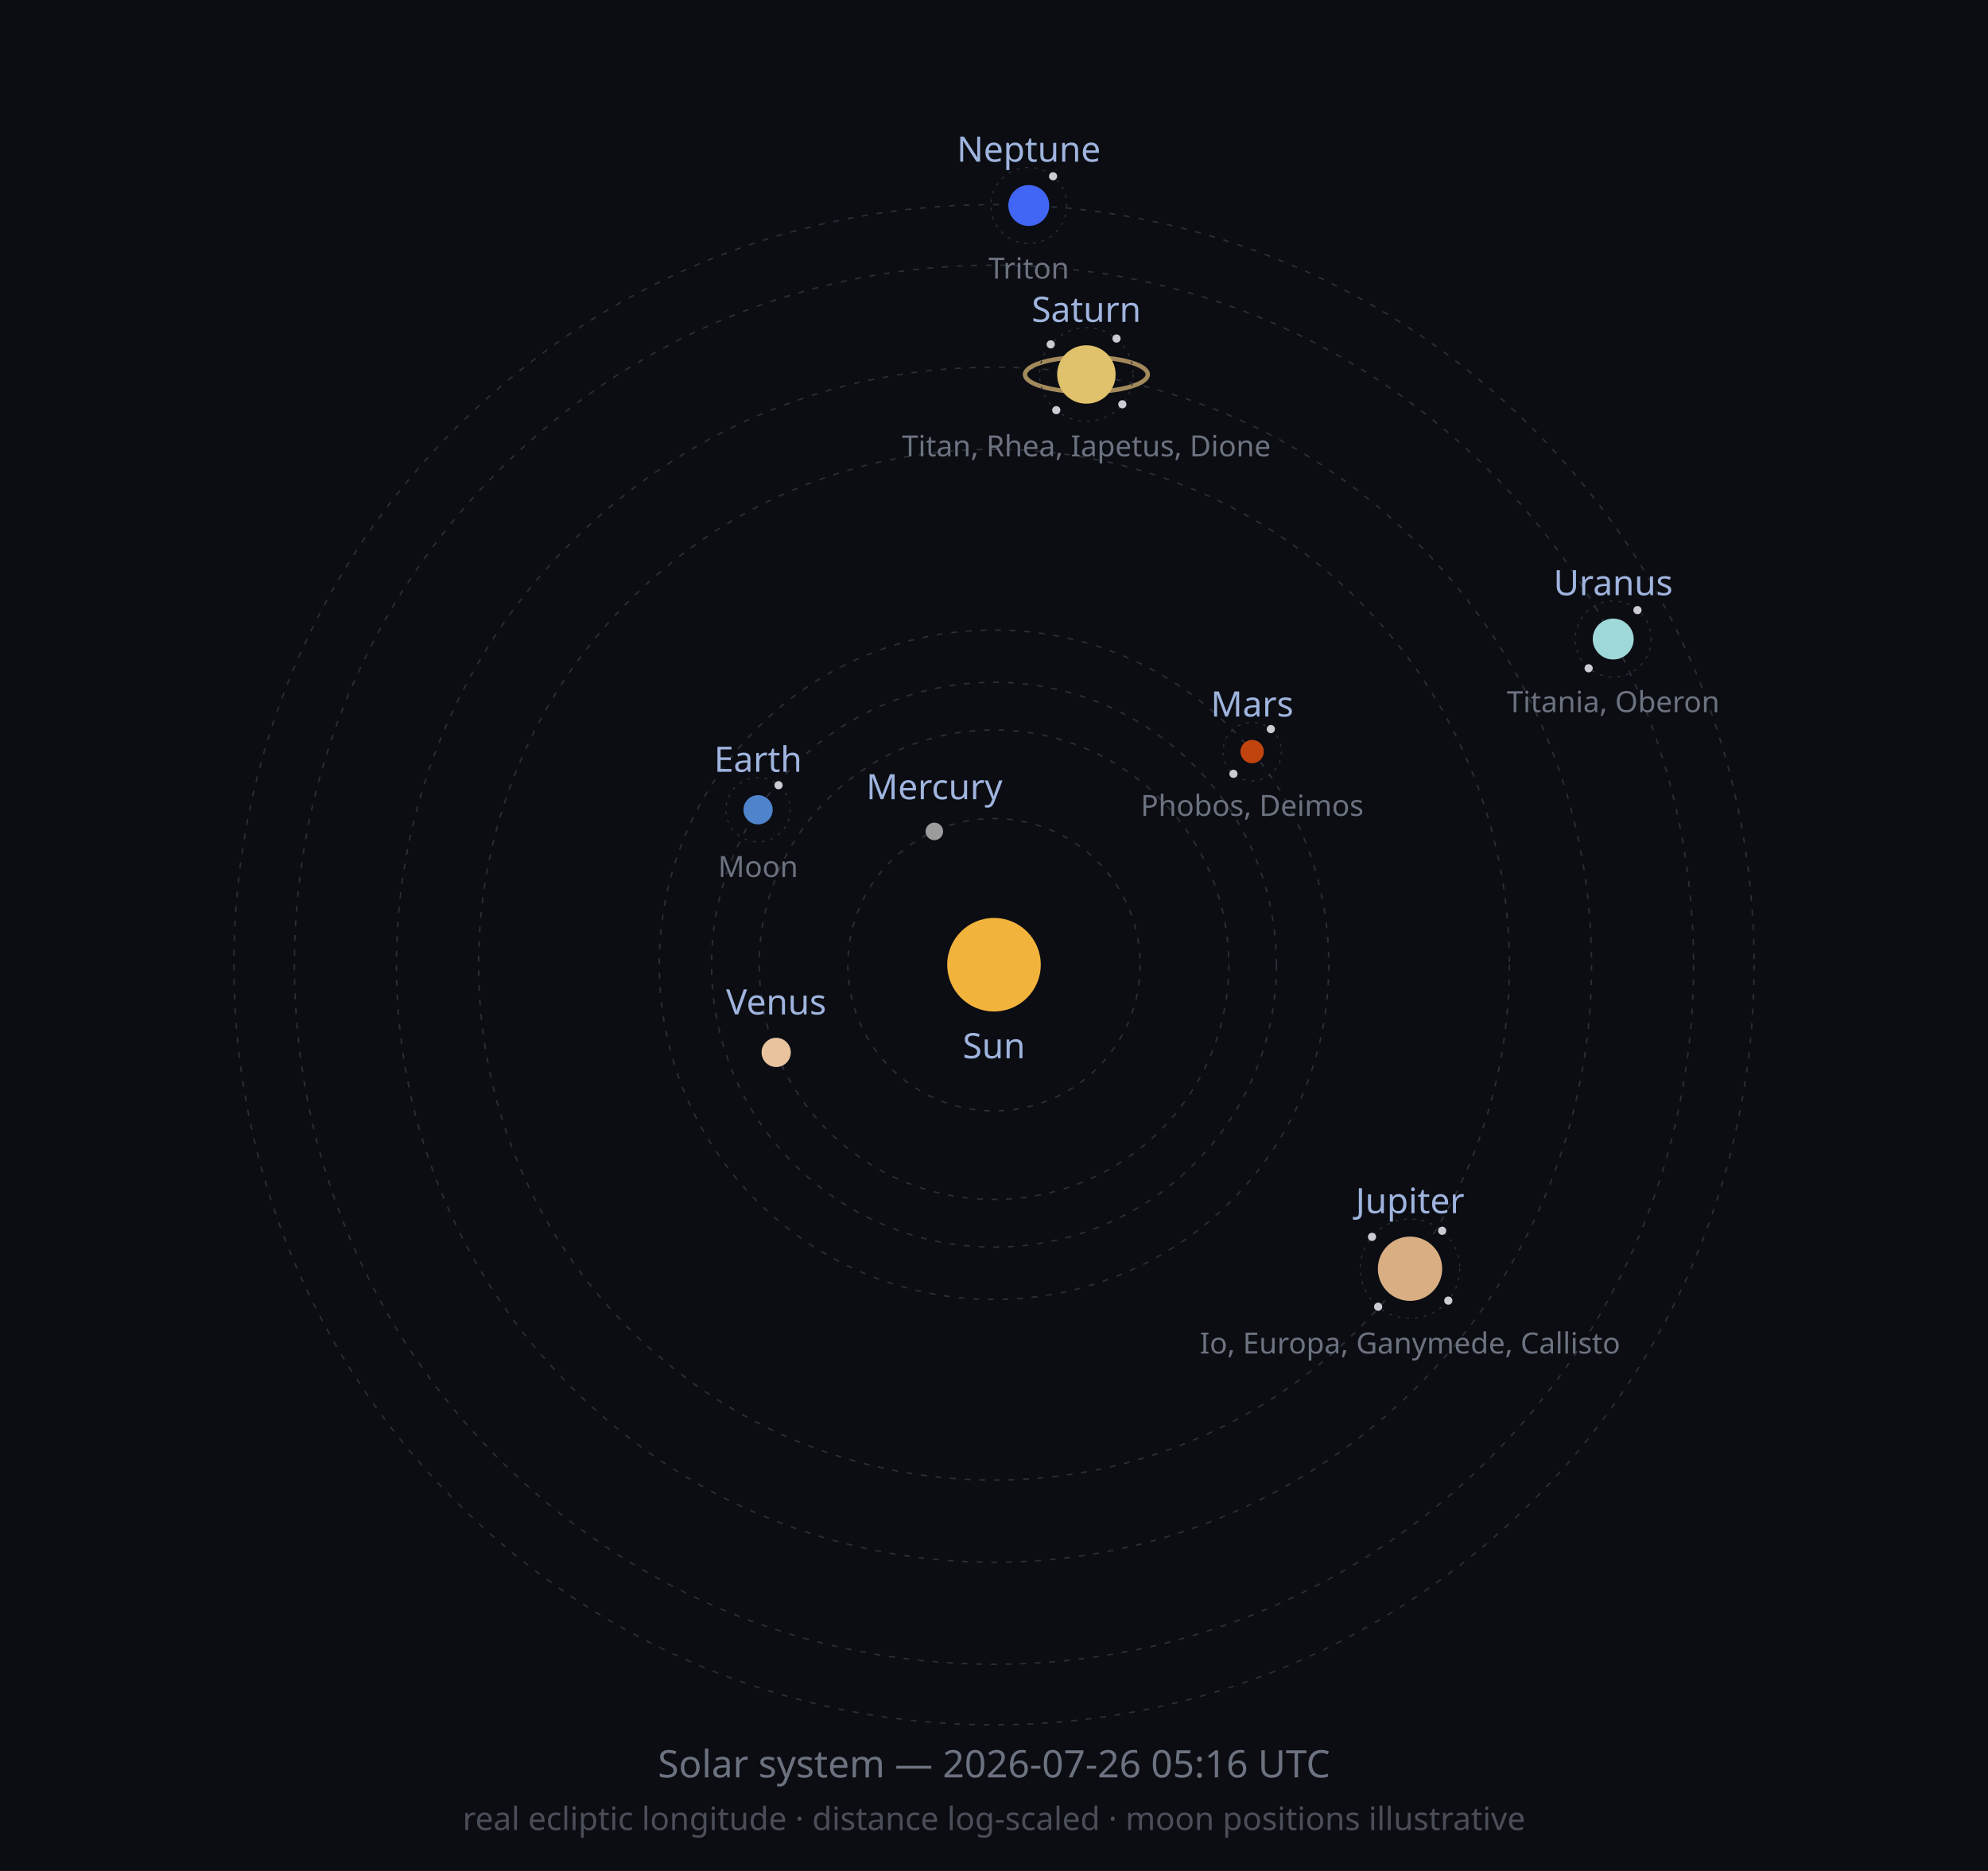
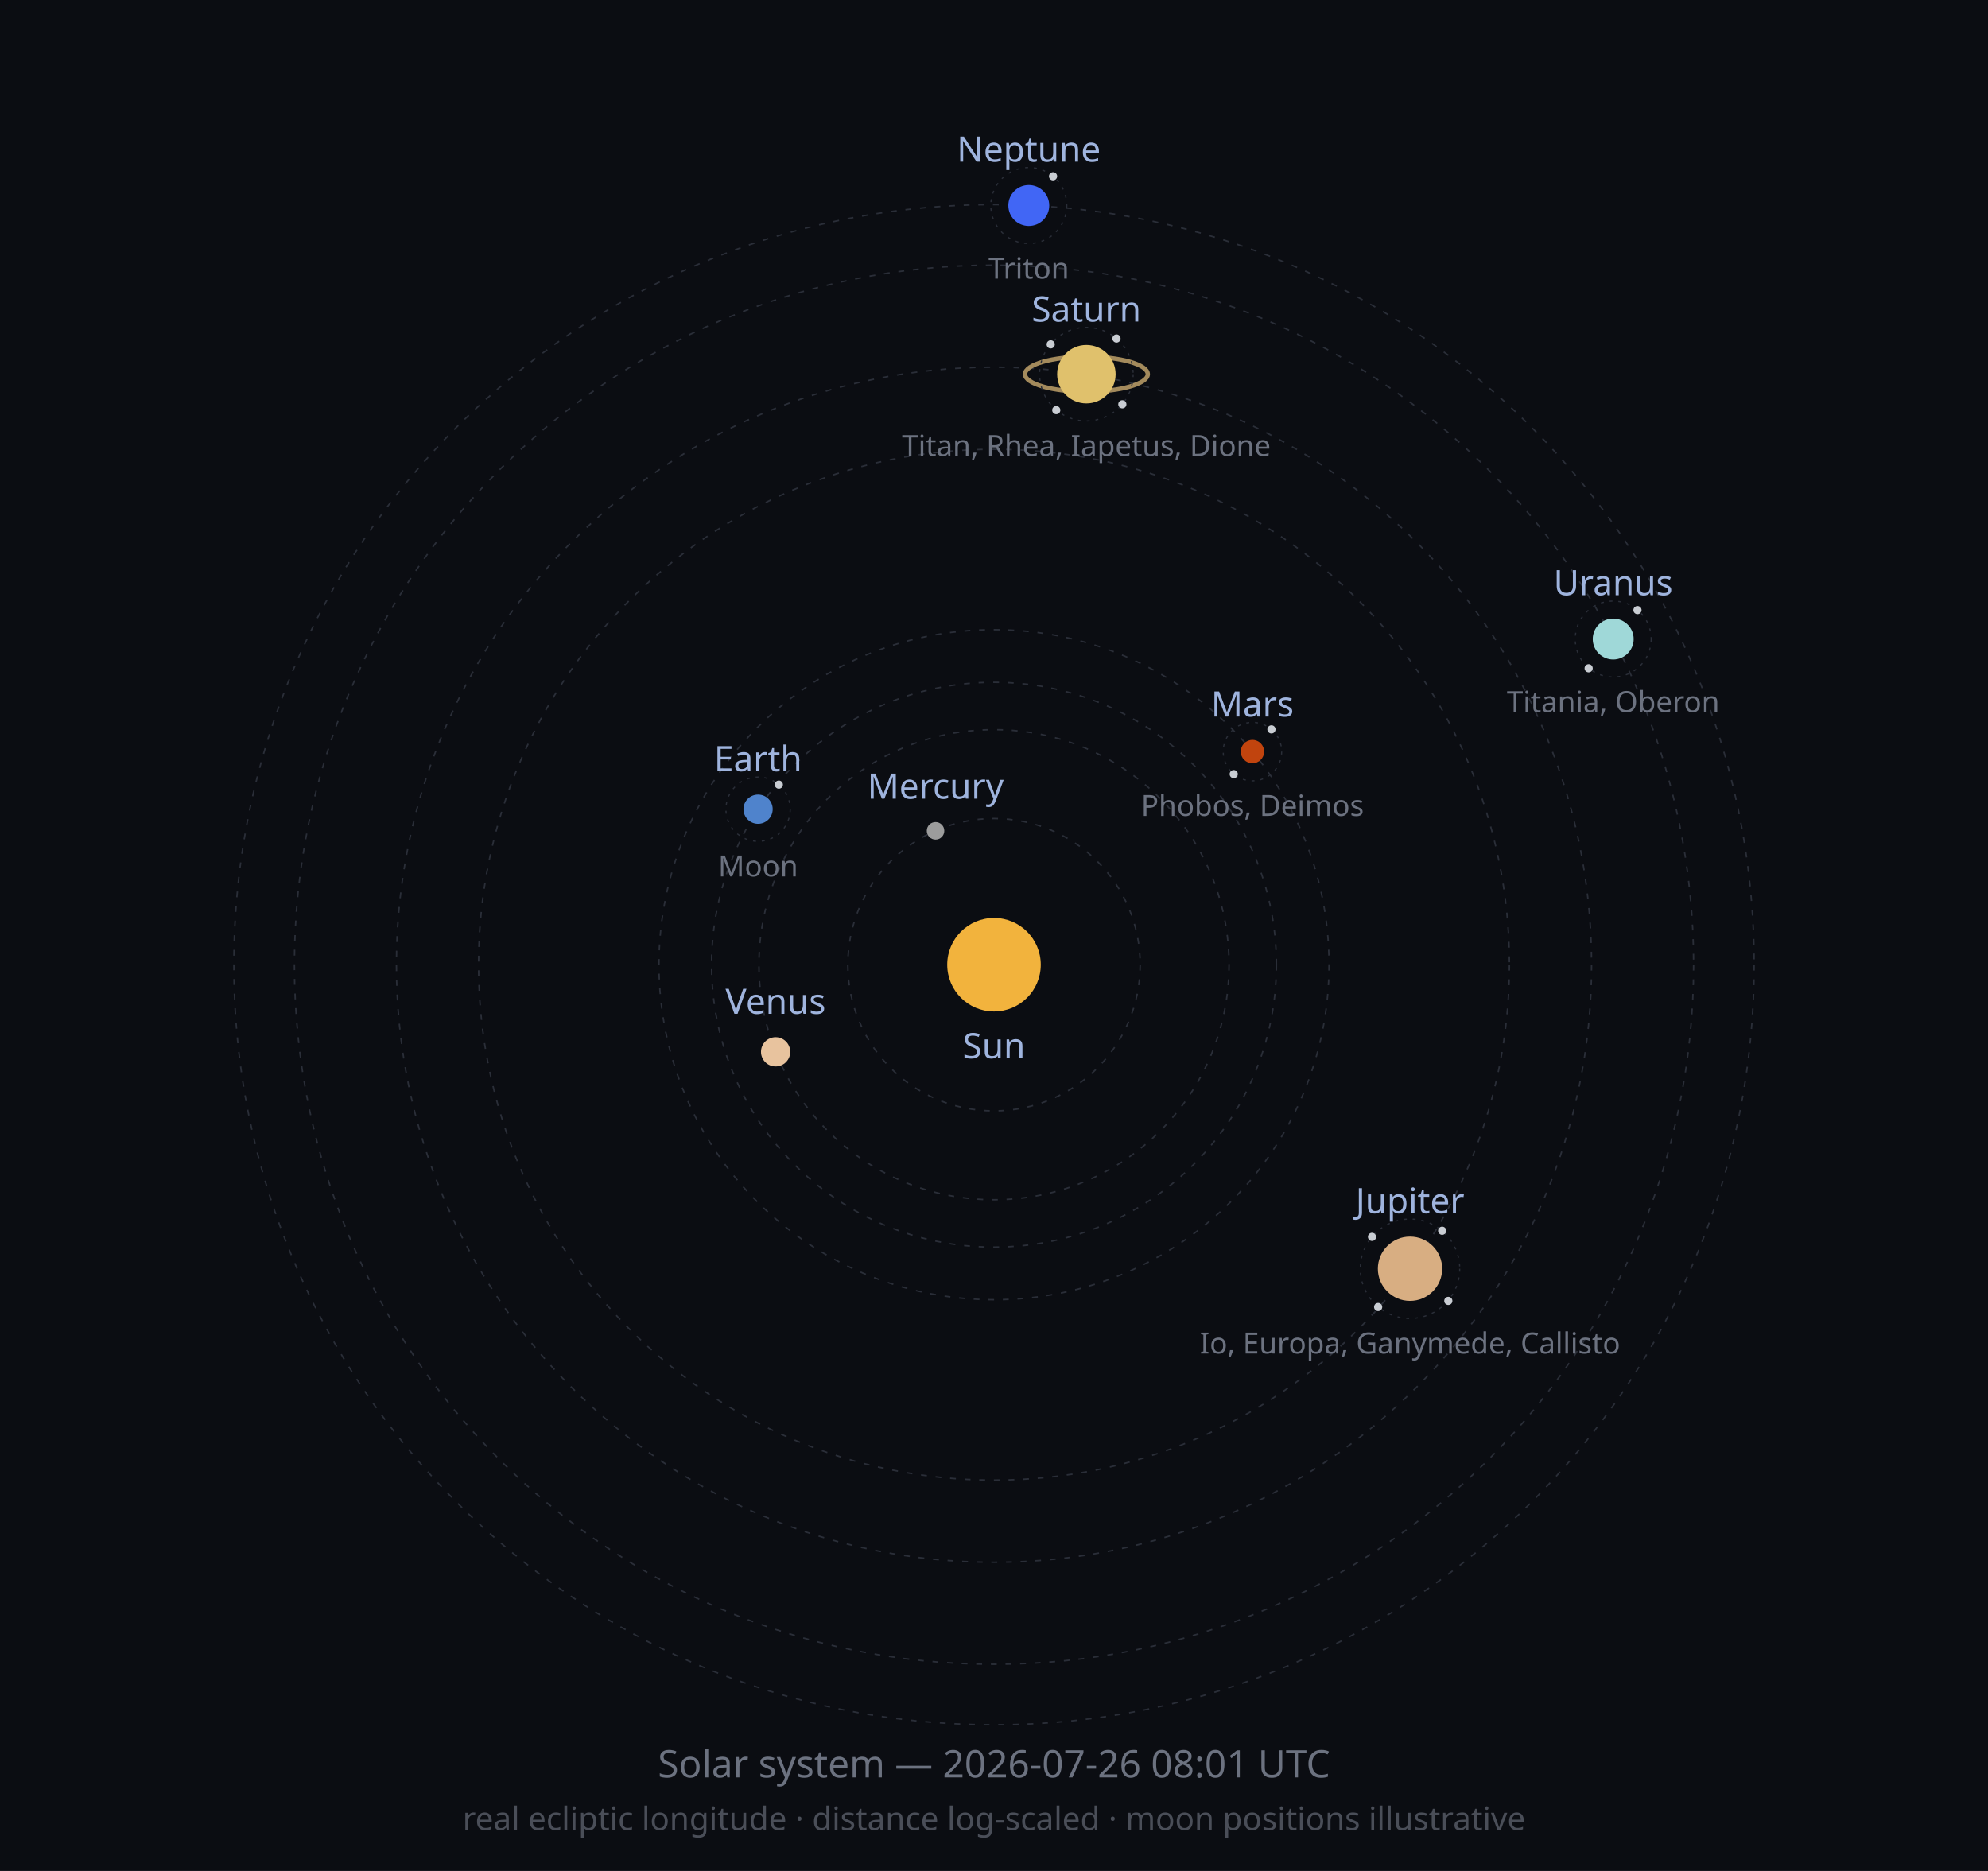
<svg xmlns="http://www.w3.org/2000/svg" width="680" height="640" viewBox="0 0 680 640" role="img">
  <defs>
    <marker id="arrow" viewBox="0 0 10 10" refX="8" refY="5" markerWidth="6" markerHeight="6" orient="auto-start-reverse">
      <path d="M2 1L8 5L2 9" fill="none" stroke="context-stroke" stroke-width="1.5" stroke-linecap="round" stroke-linejoin="round" />
    </marker>
  </defs>
  <style>
  .orbit { fill: none; stroke: #2A2E38; stroke-width: 0.5; stroke-dasharray: 2 3; }
  .moonorbit { fill: none; stroke: #2A2E38; stroke-width: 0.4; stroke-dasharray: 1 2; }
  .lbl { font-family: sans-serif; font-size: 12px; fill: #9FB4DE; }
  .moonlbl { font-family: sans-serif; font-size: 10px; fill: #6C7280; }
</style>
  <rect width="680" height="640" fill="#0B0D12" />
  <circle class="orbit" cx="340" cy="330" r="50.0" />
-   <circle class="orbit" cx="340" cy="330" r="80.3" />
+   <circle class="orbit" cx="340" cy="330" r="80.4" />
  <circle class="orbit" cx="340" cy="330" r="96.6" />
-   <circle class="orbit" cx="340" cy="330" r="114.5" />
+   <circle class="orbit" cx="340" cy="330" r="114.6" />
  <circle class="orbit" cx="340" cy="330" r="176.3" />
  <circle class="orbit" cx="340" cy="330" r="204.4" />
  <circle class="orbit" cx="340" cy="330" r="239.3" />
  <circle class="orbit" cx="340" cy="330" r="260.0" />
  <circle cx="340" cy="330" r="16" fill="#F2B33D" />
  <text class="lbl" x="340" y="362" text-anchor="middle">Sun</text>
-   <circle cx="319.6" cy="284.4" r="3" fill="#9C9C9C" />
-   <text class="lbl" x="319.6" y="273.4" text-anchor="middle">Mercury</text>
-   <circle cx="265.5" cy="360.0" r="5" fill="#E8C39E" />
-   <text class="lbl" x="265.5" y="347.0" text-anchor="middle">Venus</text>
-   <circle cx="259.3" cy="277.0" r="5" fill="#4F83CC" />
-   <circle class="moonorbit" cx="259.3" cy="277.0" r="11" />
-   <circle cx="266.3" cy="268.6" r="1.4" fill="#C9CDD3" />
-   <text class="moonlbl" x="259.3" y="300.0" text-anchor="middle">Moon</text>
-   <text class="lbl" x="259.3" y="264.0" text-anchor="middle">Earth</text>
-   <circle cx="428.3" cy="257.1" r="4" fill="#C1440E" />
-   <circle class="moonorbit" cx="428.3" cy="257.1" r="10" />
-   <circle cx="434.7" cy="249.4" r="1.4" fill="#C9CDD3" />
-   <circle cx="421.9" cy="264.7" r="1.4" fill="#C9CDD3" />
-   <text class="moonlbl" x="428.3" y="279.1" text-anchor="middle">Phobos, Deimos</text>
-   <text class="lbl" x="428.3" y="245.1" text-anchor="middle">Mars</text>
+   <circle cx="320.0" cy="284.2" r="3" fill="#9C9C9C" />
+   <text class="lbl" x="320.0" y="273.2" text-anchor="middle">Mercury</text>
+   <circle cx="265.3" cy="359.8" r="5" fill="#E8C39E" />
+   <text class="lbl" x="265.3" y="346.8" text-anchor="middle">Venus</text>
+   <circle cx="259.3" cy="276.8" r="5" fill="#4F83CC" />
+   <circle class="moonorbit" cx="259.3" cy="276.8" r="11" />
+   <circle cx="266.4" cy="268.4" r="1.4" fill="#C9CDD3" />
+   <text class="moonlbl" x="259.3" y="299.8" text-anchor="middle">Moon</text>
+   <text class="lbl" x="259.3" y="263.8" text-anchor="middle">Earth</text>
+   <circle cx="428.4" cy="257.1" r="4" fill="#C1440E" />
+   <circle class="moonorbit" cx="428.4" cy="257.1" r="10" />
+   <circle cx="434.9" cy="249.5" r="1.4" fill="#C9CDD3" />
+   <circle cx="422.0" cy="264.8" r="1.4" fill="#C9CDD3" />
+   <text class="moonlbl" x="428.4" y="279.1" text-anchor="middle">Phobos, Deimos</text>
+   <text class="lbl" x="428.4" y="245.1" text-anchor="middle">Mars</text>
  <circle cx="482.3" cy="434.0" r="11" fill="#D8AE82" />
  <circle class="moonorbit" cx="482.3" cy="434.0" r="17" />
  <circle cx="493.3" cy="421.0" r="1.4" fill="#C9CDD3" />
-   <circle cx="495.4" cy="444.9" r="1.4" fill="#C9CDD3" />
-   <circle cx="471.4" cy="447.0" r="1.4" fill="#C9CDD3" />
+   <circle cx="495.4" cy="445.0" r="1.4" fill="#C9CDD3" />
+   <circle cx="471.4" cy="447.1" r="1.4" fill="#C9CDD3" />
  <circle cx="469.3" cy="423.1" r="1.4" fill="#C9CDD3" />
  <text class="moonlbl" x="482.3" y="463.0" text-anchor="middle">Io, Europa, Ganymede, Callisto</text>
  <text class="lbl" x="482.3" y="415.0" text-anchor="middle">Jupiter</text>
-   <ellipse cx="371.6" cy="128.1" rx="21.0" ry="6.0" fill="none" stroke="#C9A96E" stroke-width="1.5" opacity="0.8" />
-   <circle cx="371.6" cy="128.1" r="10" fill="#E0C16C" />
-   <circle class="moonorbit" cx="371.6" cy="128.1" r="16" />
+   <ellipse cx="371.6" cy="128.0" rx="21.0" ry="6.0" fill="none" stroke="#C9A96E" stroke-width="1.5" opacity="0.8" />
+   <circle cx="371.6" cy="128.0" r="10" fill="#E0C16C" />
+   <circle class="moonorbit" cx="371.6" cy="128.0" r="16" />
  <circle cx="381.9" cy="115.8" r="1.4" fill="#C9CDD3" />
  <circle cx="383.9" cy="138.3" r="1.4" fill="#C9CDD3" />
  <circle cx="361.3" cy="140.3" r="1.4" fill="#C9CDD3" />
  <circle cx="359.4" cy="117.8" r="1.4" fill="#C9CDD3" />
-   <text class="moonlbl" x="371.6" y="156.1" text-anchor="middle">Titan, Rhea, Iapetus, Dione</text>
-   <text class="lbl" x="371.6" y="110.1" text-anchor="middle">Saturn</text>
+   <text class="moonlbl" x="371.6" y="156.0" text-anchor="middle">Titan, Rhea, Iapetus, Dione</text>
+   <text class="lbl" x="371.6" y="110.0" text-anchor="middle">Saturn</text>
  <circle cx="551.8" cy="218.6" r="7" fill="#9FD8D8" />
  <circle class="moonorbit" cx="551.8" cy="218.6" r="13" />
  <circle cx="560.1" cy="208.7" r="1.4" fill="#C9CDD3" />
  <circle cx="543.4" cy="228.6" r="1.4" fill="#C9CDD3" />
  <text class="moonlbl" x="551.8" y="243.6" text-anchor="middle">Titania, Oberon</text>
  <text class="lbl" x="551.8" y="203.6" text-anchor="middle">Uranus</text>
  <circle cx="351.9" cy="70.3" r="7" fill="#4166F5" />
  <circle class="moonorbit" cx="351.9" cy="70.3" r="13" />
  <circle cx="360.2" cy="60.3" r="1.4" fill="#C9CDD3" />
  <text class="moonlbl" x="351.9" y="95.3" text-anchor="middle">Triton</text>
  <text class="lbl" x="351.9" y="55.3" text-anchor="middle">Neptune</text>
-   <text x="340" y="608" font-size="13" fill="#6C7280" text-anchor="middle" font-family="sans-serif">Solar system — 2026-07-26 05:16 UTC</text>
+   <text x="340" y="608" font-size="13" fill="#6C7280" text-anchor="middle" font-family="sans-serif">Solar system — 2026-07-26 08:01 UTC</text>
  <text x="340" y="626" font-size="11" fill="#4A4E58" text-anchor="middle" font-family="sans-serif">real ecliptic longitude · distance log-scaled · moon positions illustrative</text>
</svg>
